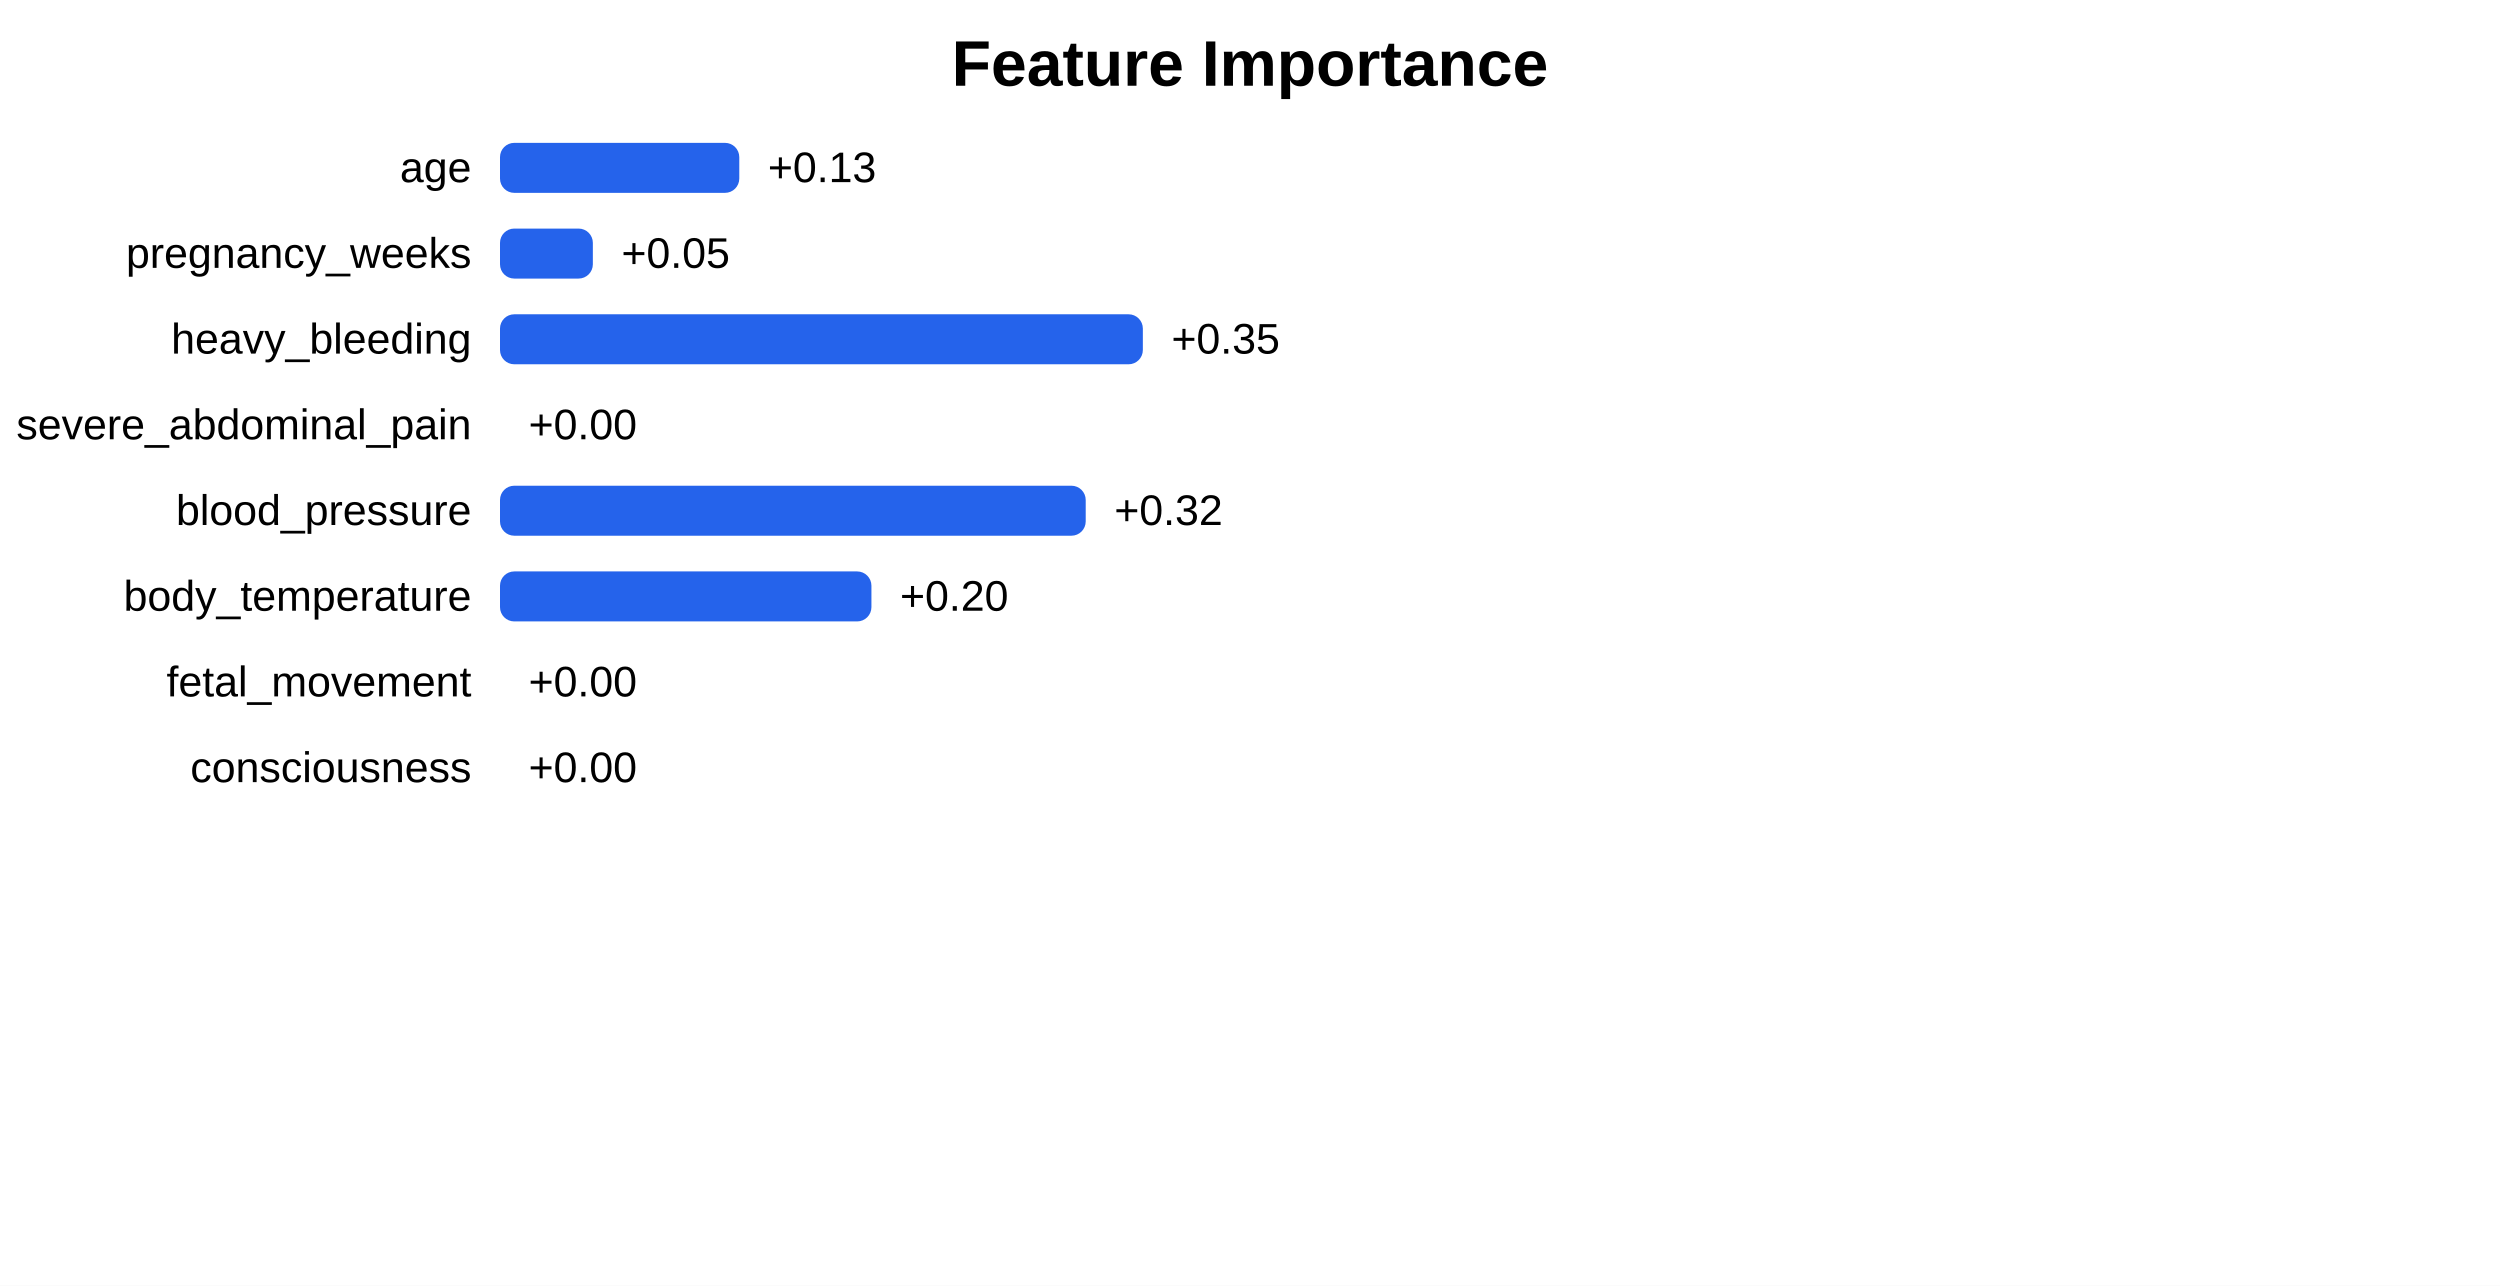
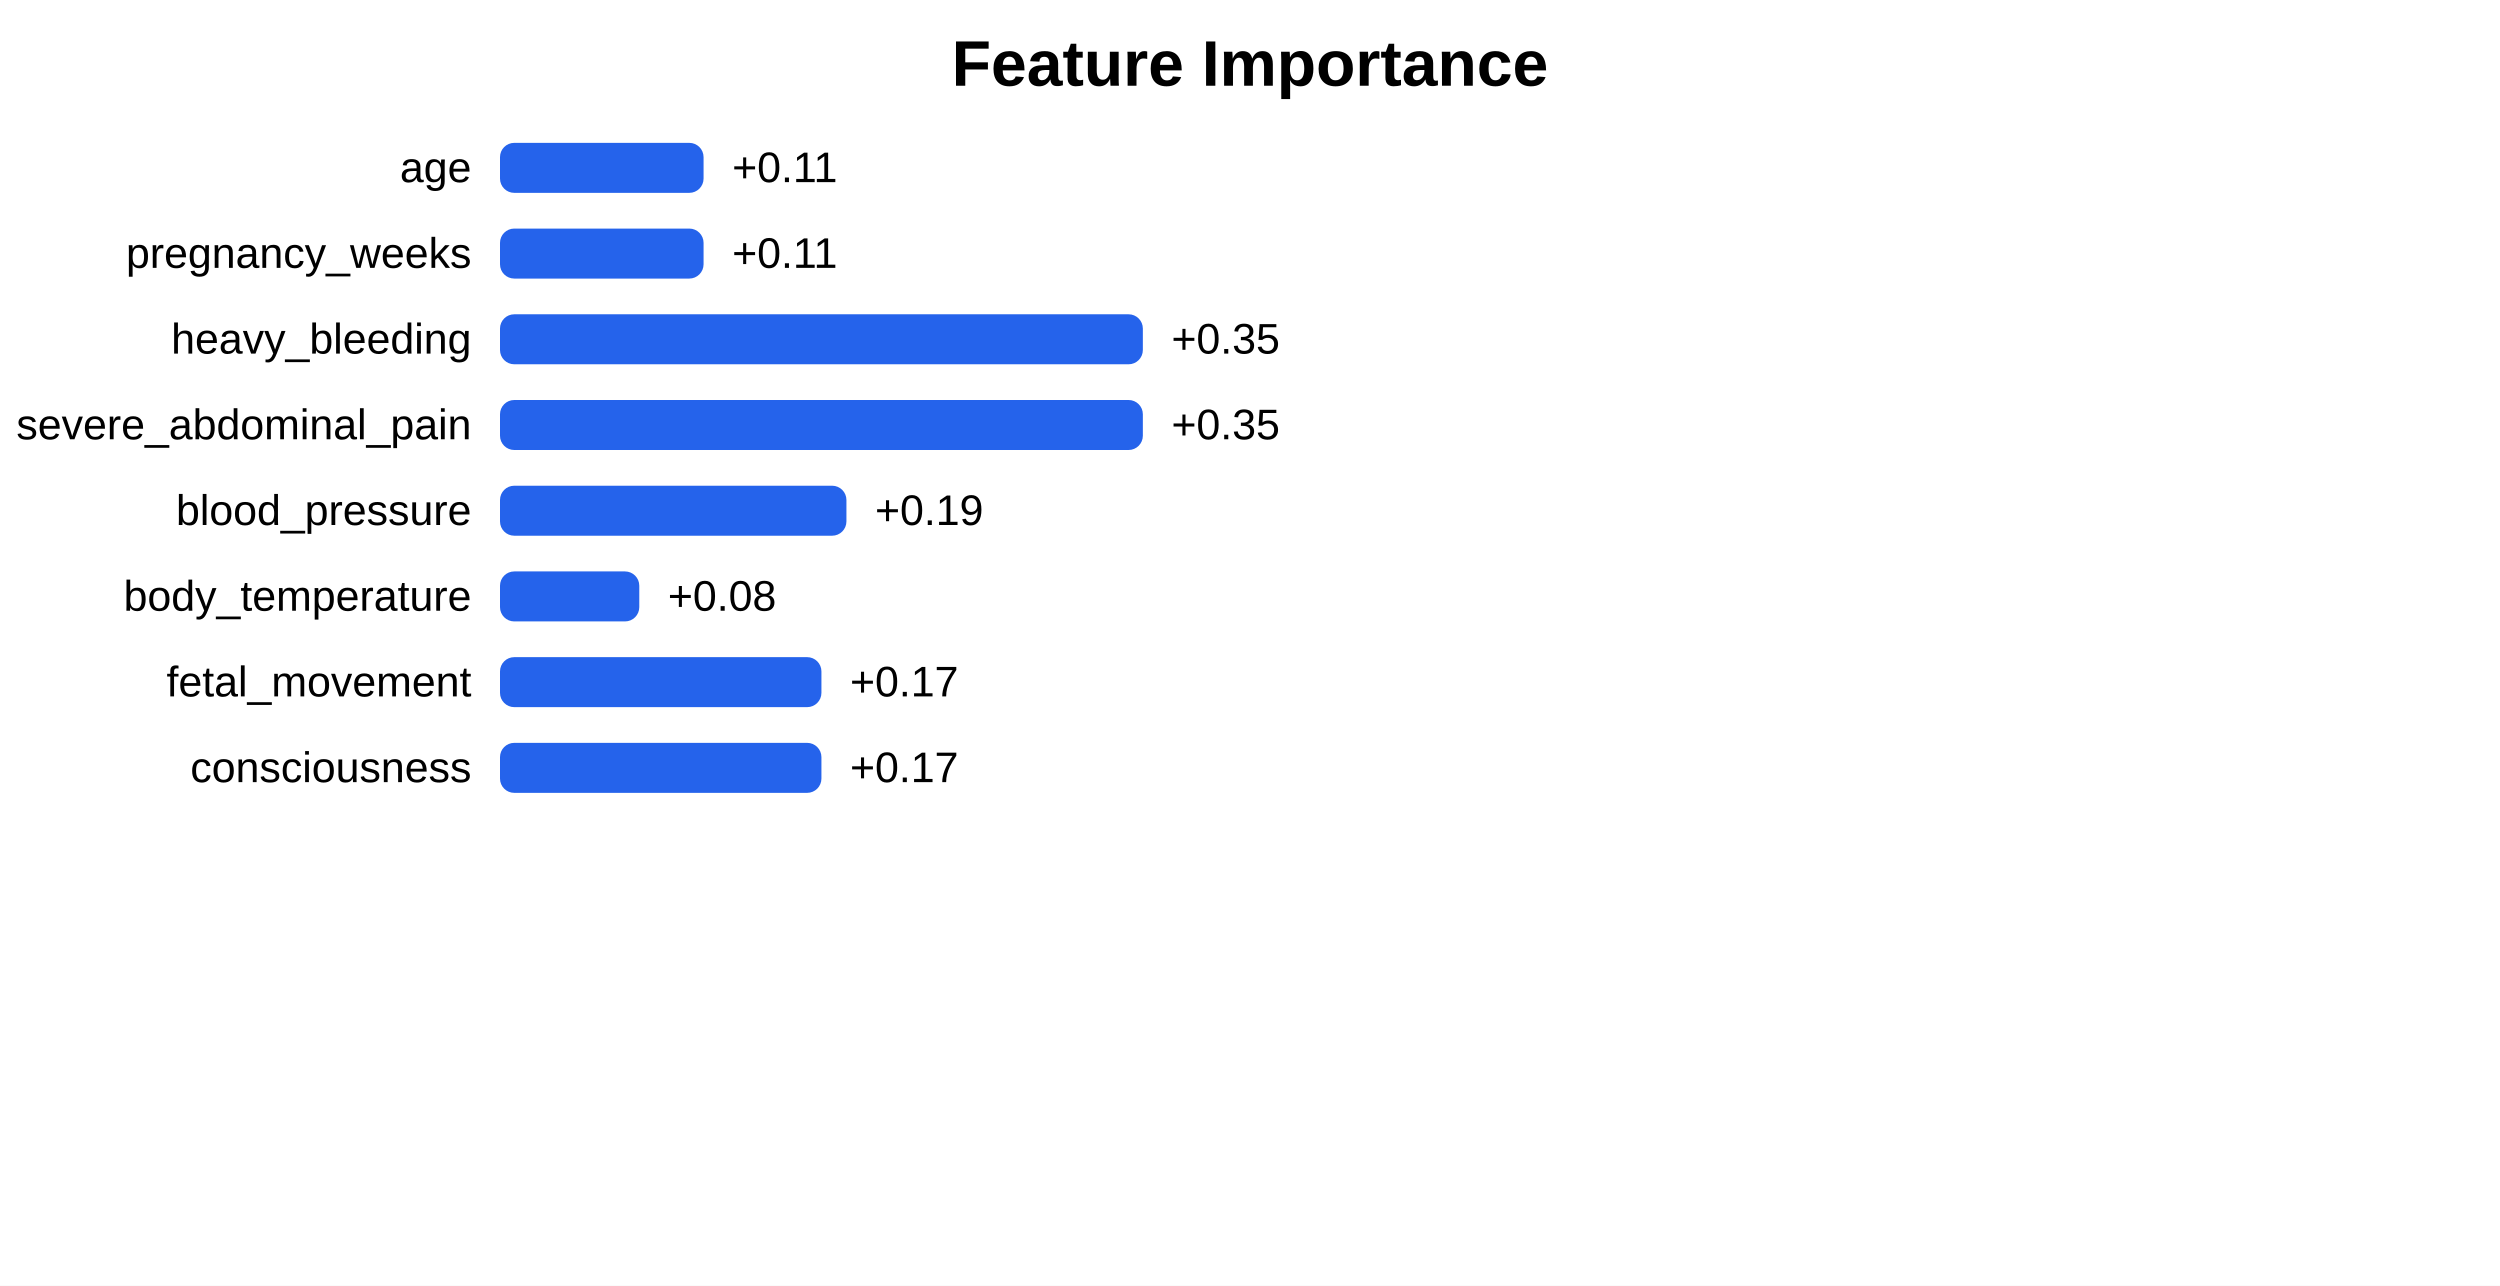
<svg xmlns="http://www.w3.org/2000/svg" width="700" height="360" viewBox="0 0 700 360">
  <rect width="100%" height="100%" fill="white" />
  <text x="350.0" y="24" text-anchor="middle" font-size="18" font-family="Arial" font-weight="bold">Feature Importance</text>
-   <rect x="140" y="40" width="67" height="14" fill="#2563eb" rx="4" />
+   <rect x="140" y="40" width="57" height="14" fill="#2563eb" rx="4" />
  <text x="132" y="51" text-anchor="end" font-size="12" font-family="Arial">age</text>
-   <text x="215" y="51" font-size="12" font-family="Arial">+0.13</text>
-   <rect x="140" y="64" width="26" height="14" fill="#2563eb" rx="4" />
+   <text x="205" y="51" font-size="12" font-family="Arial">+0.11</text>
+   <rect x="140" y="64" width="57" height="14" fill="#2563eb" rx="4" />
  <text x="132" y="75" text-anchor="end" font-size="12" font-family="Arial">pregnancy_weeks</text>
-   <text x="174" y="75" font-size="12" font-family="Arial">+0.05</text>
+   <text x="205" y="75" font-size="12" font-family="Arial">+0.11</text>
  <rect x="140" y="88" width="180" height="14" fill="#2563eb" rx="4" />
  <text x="132" y="99" text-anchor="end" font-size="12" font-family="Arial">heavy_bleeding</text>
  <text x="328" y="99" font-size="12" font-family="Arial">+0.35</text>
-   <rect x="140" y="112" width="0" height="14" fill="#2563eb" rx="4" />
+   <rect x="140" y="112" width="180" height="14" fill="#2563eb" rx="4" />
  <text x="132" y="123" text-anchor="end" font-size="12" font-family="Arial">severe_abdominal_pain</text>
-   <text x="148" y="123" font-size="12" font-family="Arial">+0.00</text>
-   <rect x="140" y="136" width="164" height="14" fill="#2563eb" rx="4" />
+   <text x="328" y="123" font-size="12" font-family="Arial">+0.35</text>
+   <rect x="140" y="136" width="97" height="14" fill="#2563eb" rx="4" />
  <text x="132" y="147" text-anchor="end" font-size="12" font-family="Arial">blood_pressure</text>
-   <text x="312" y="147" font-size="12" font-family="Arial">+0.32</text>
-   <rect x="140" y="160" width="104" height="14" fill="#2563eb" rx="4" />
+   <text x="245" y="147" font-size="12" font-family="Arial">+0.19</text>
+   <rect x="140" y="160" width="39" height="14" fill="#2563eb" rx="4" />
  <text x="132" y="171" text-anchor="end" font-size="12" font-family="Arial">body_temperature</text>
-   <text x="252" y="171" font-size="12" font-family="Arial">+0.20</text>
-   <rect x="140" y="184" width="0" height="14" fill="#2563eb" rx="4" />
+   <text x="187" y="171" font-size="12" font-family="Arial">+0.08</text>
+   <rect x="140" y="184" width="90" height="14" fill="#2563eb" rx="4" />
  <text x="132" y="195" text-anchor="end" font-size="12" font-family="Arial">fetal_movement</text>
-   <text x="148" y="195" font-size="12" font-family="Arial">+0.00</text>
-   <rect x="140" y="208" width="0" height="14" fill="#2563eb" rx="4" />
+   <text x="238" y="195" font-size="12" font-family="Arial">+0.17</text>
+   <rect x="140" y="208" width="90" height="14" fill="#2563eb" rx="4" />
  <text x="132" y="219" text-anchor="end" font-size="12" font-family="Arial">consciousness</text>
-   <text x="148" y="219" font-size="12" font-family="Arial">+0.00</text>
+   <text x="238" y="219" font-size="12" font-family="Arial">+0.17</text>
</svg>
